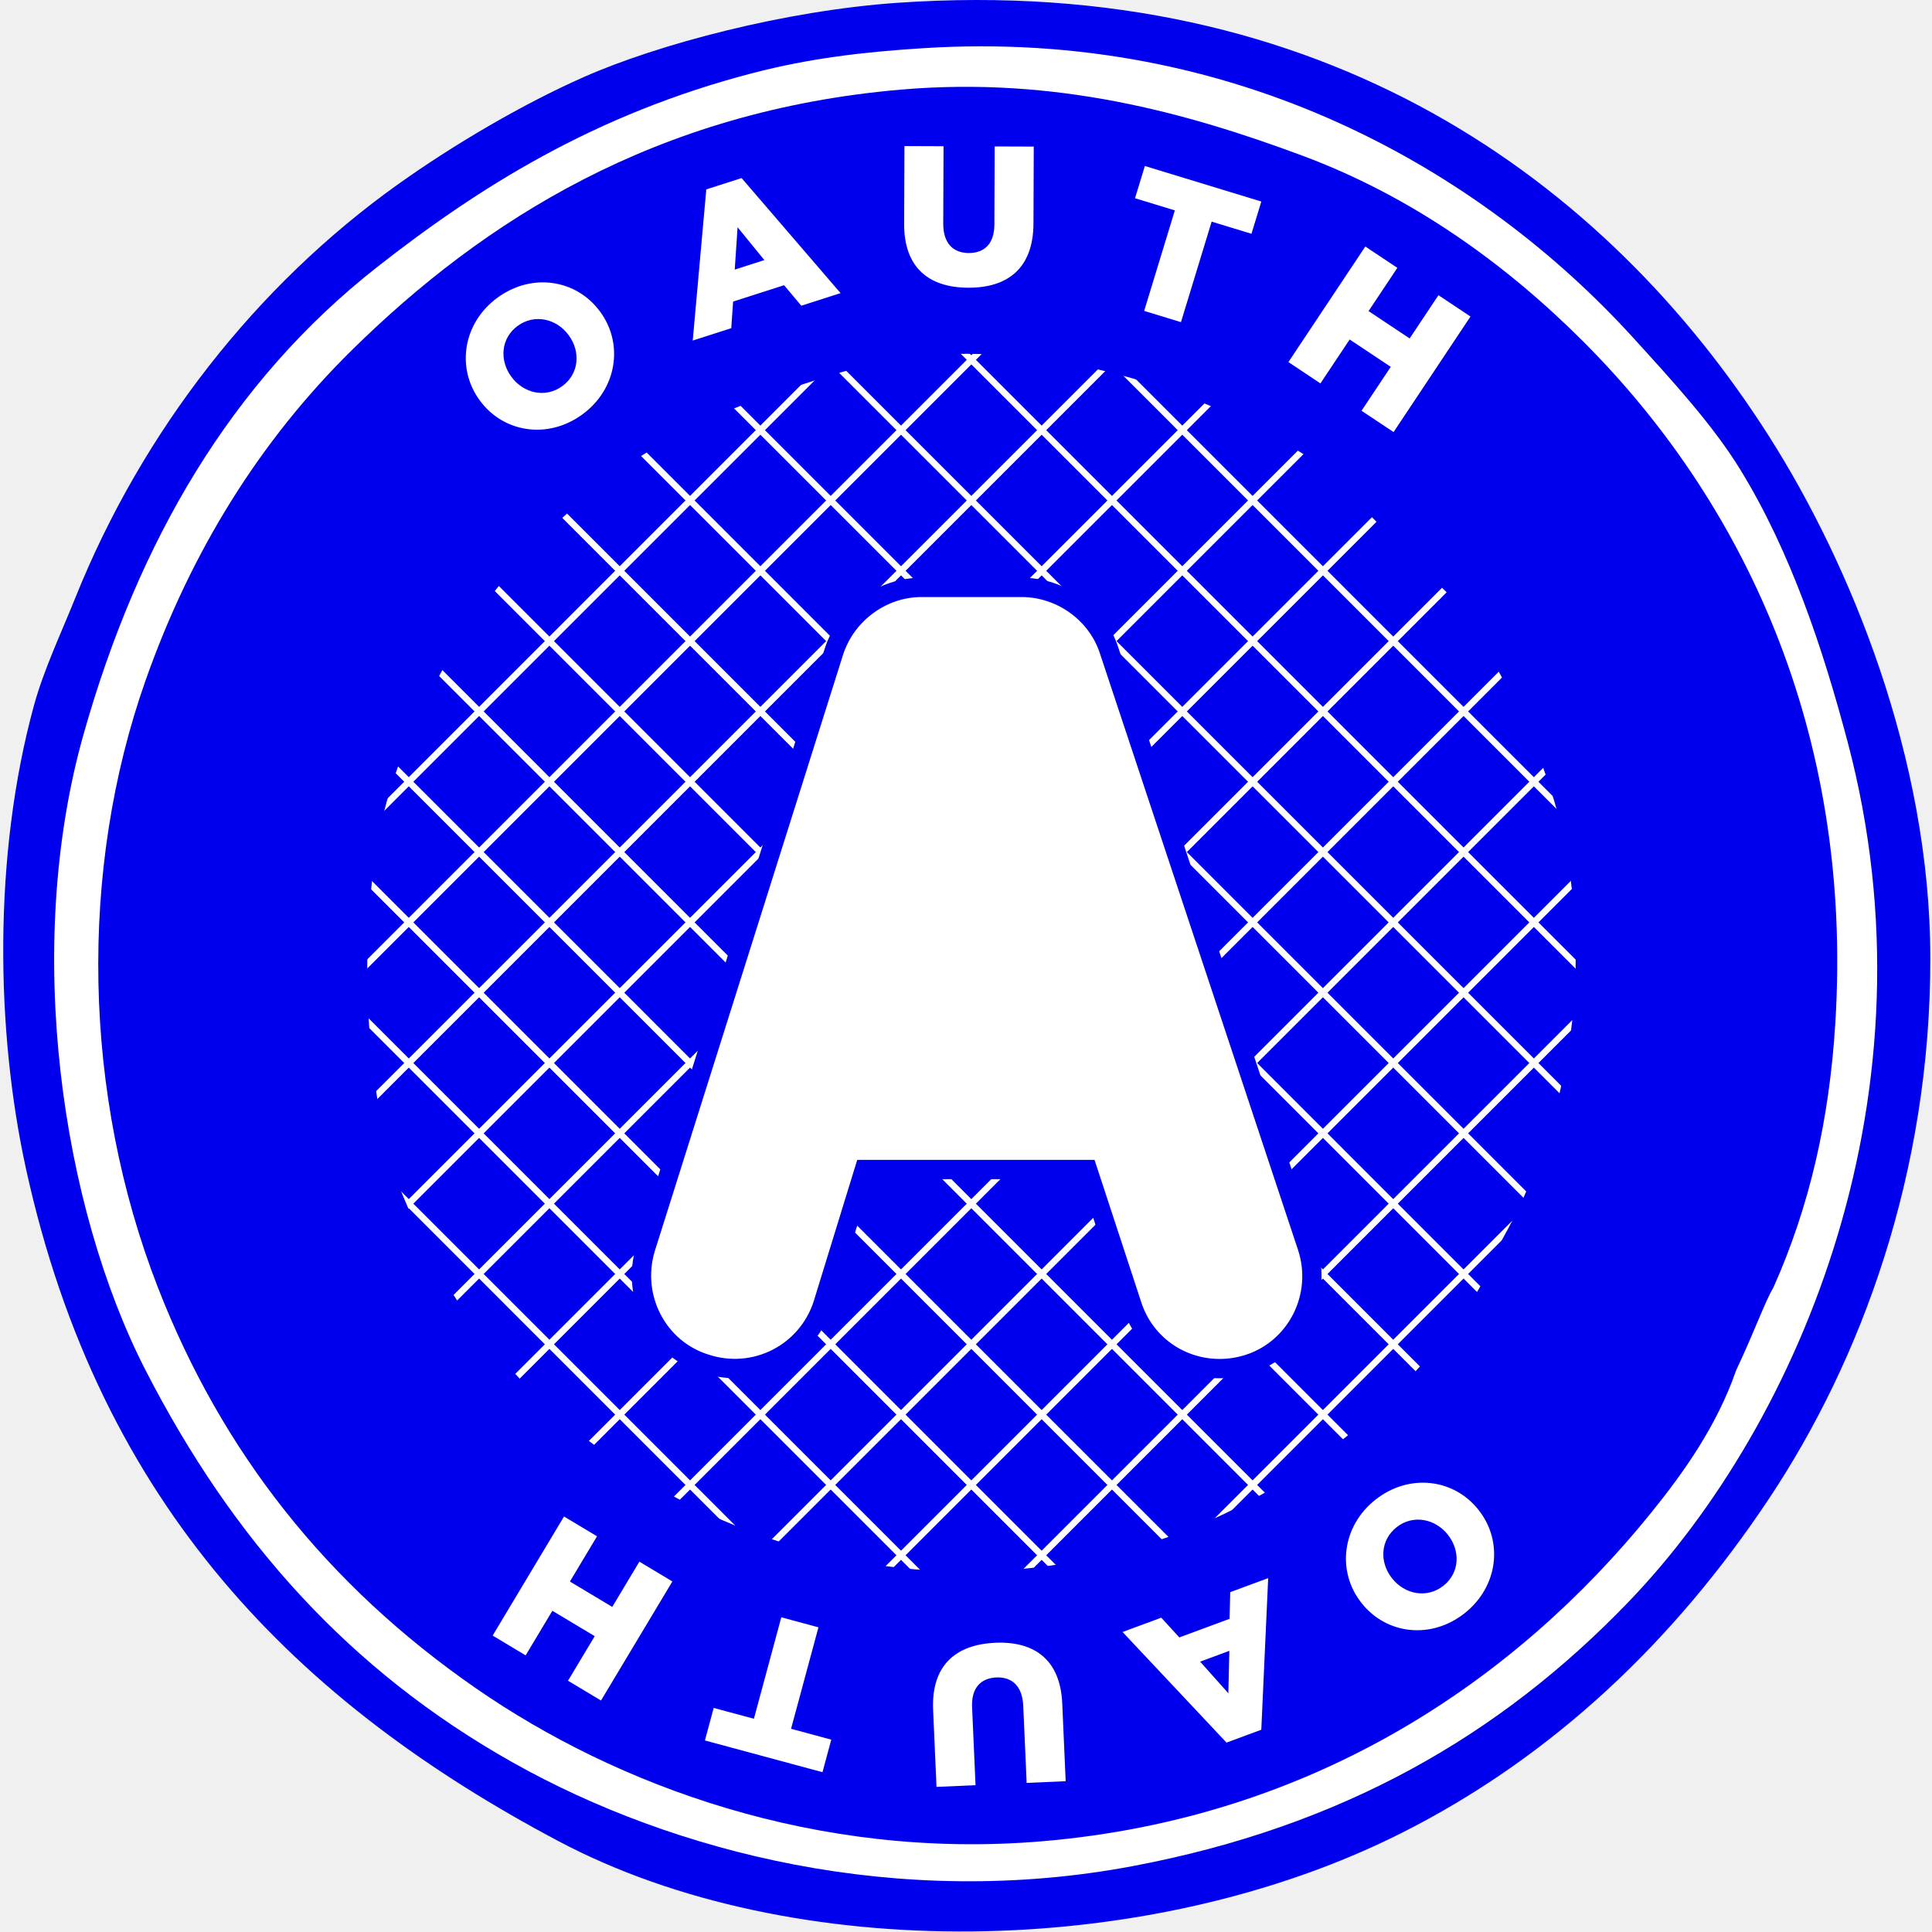
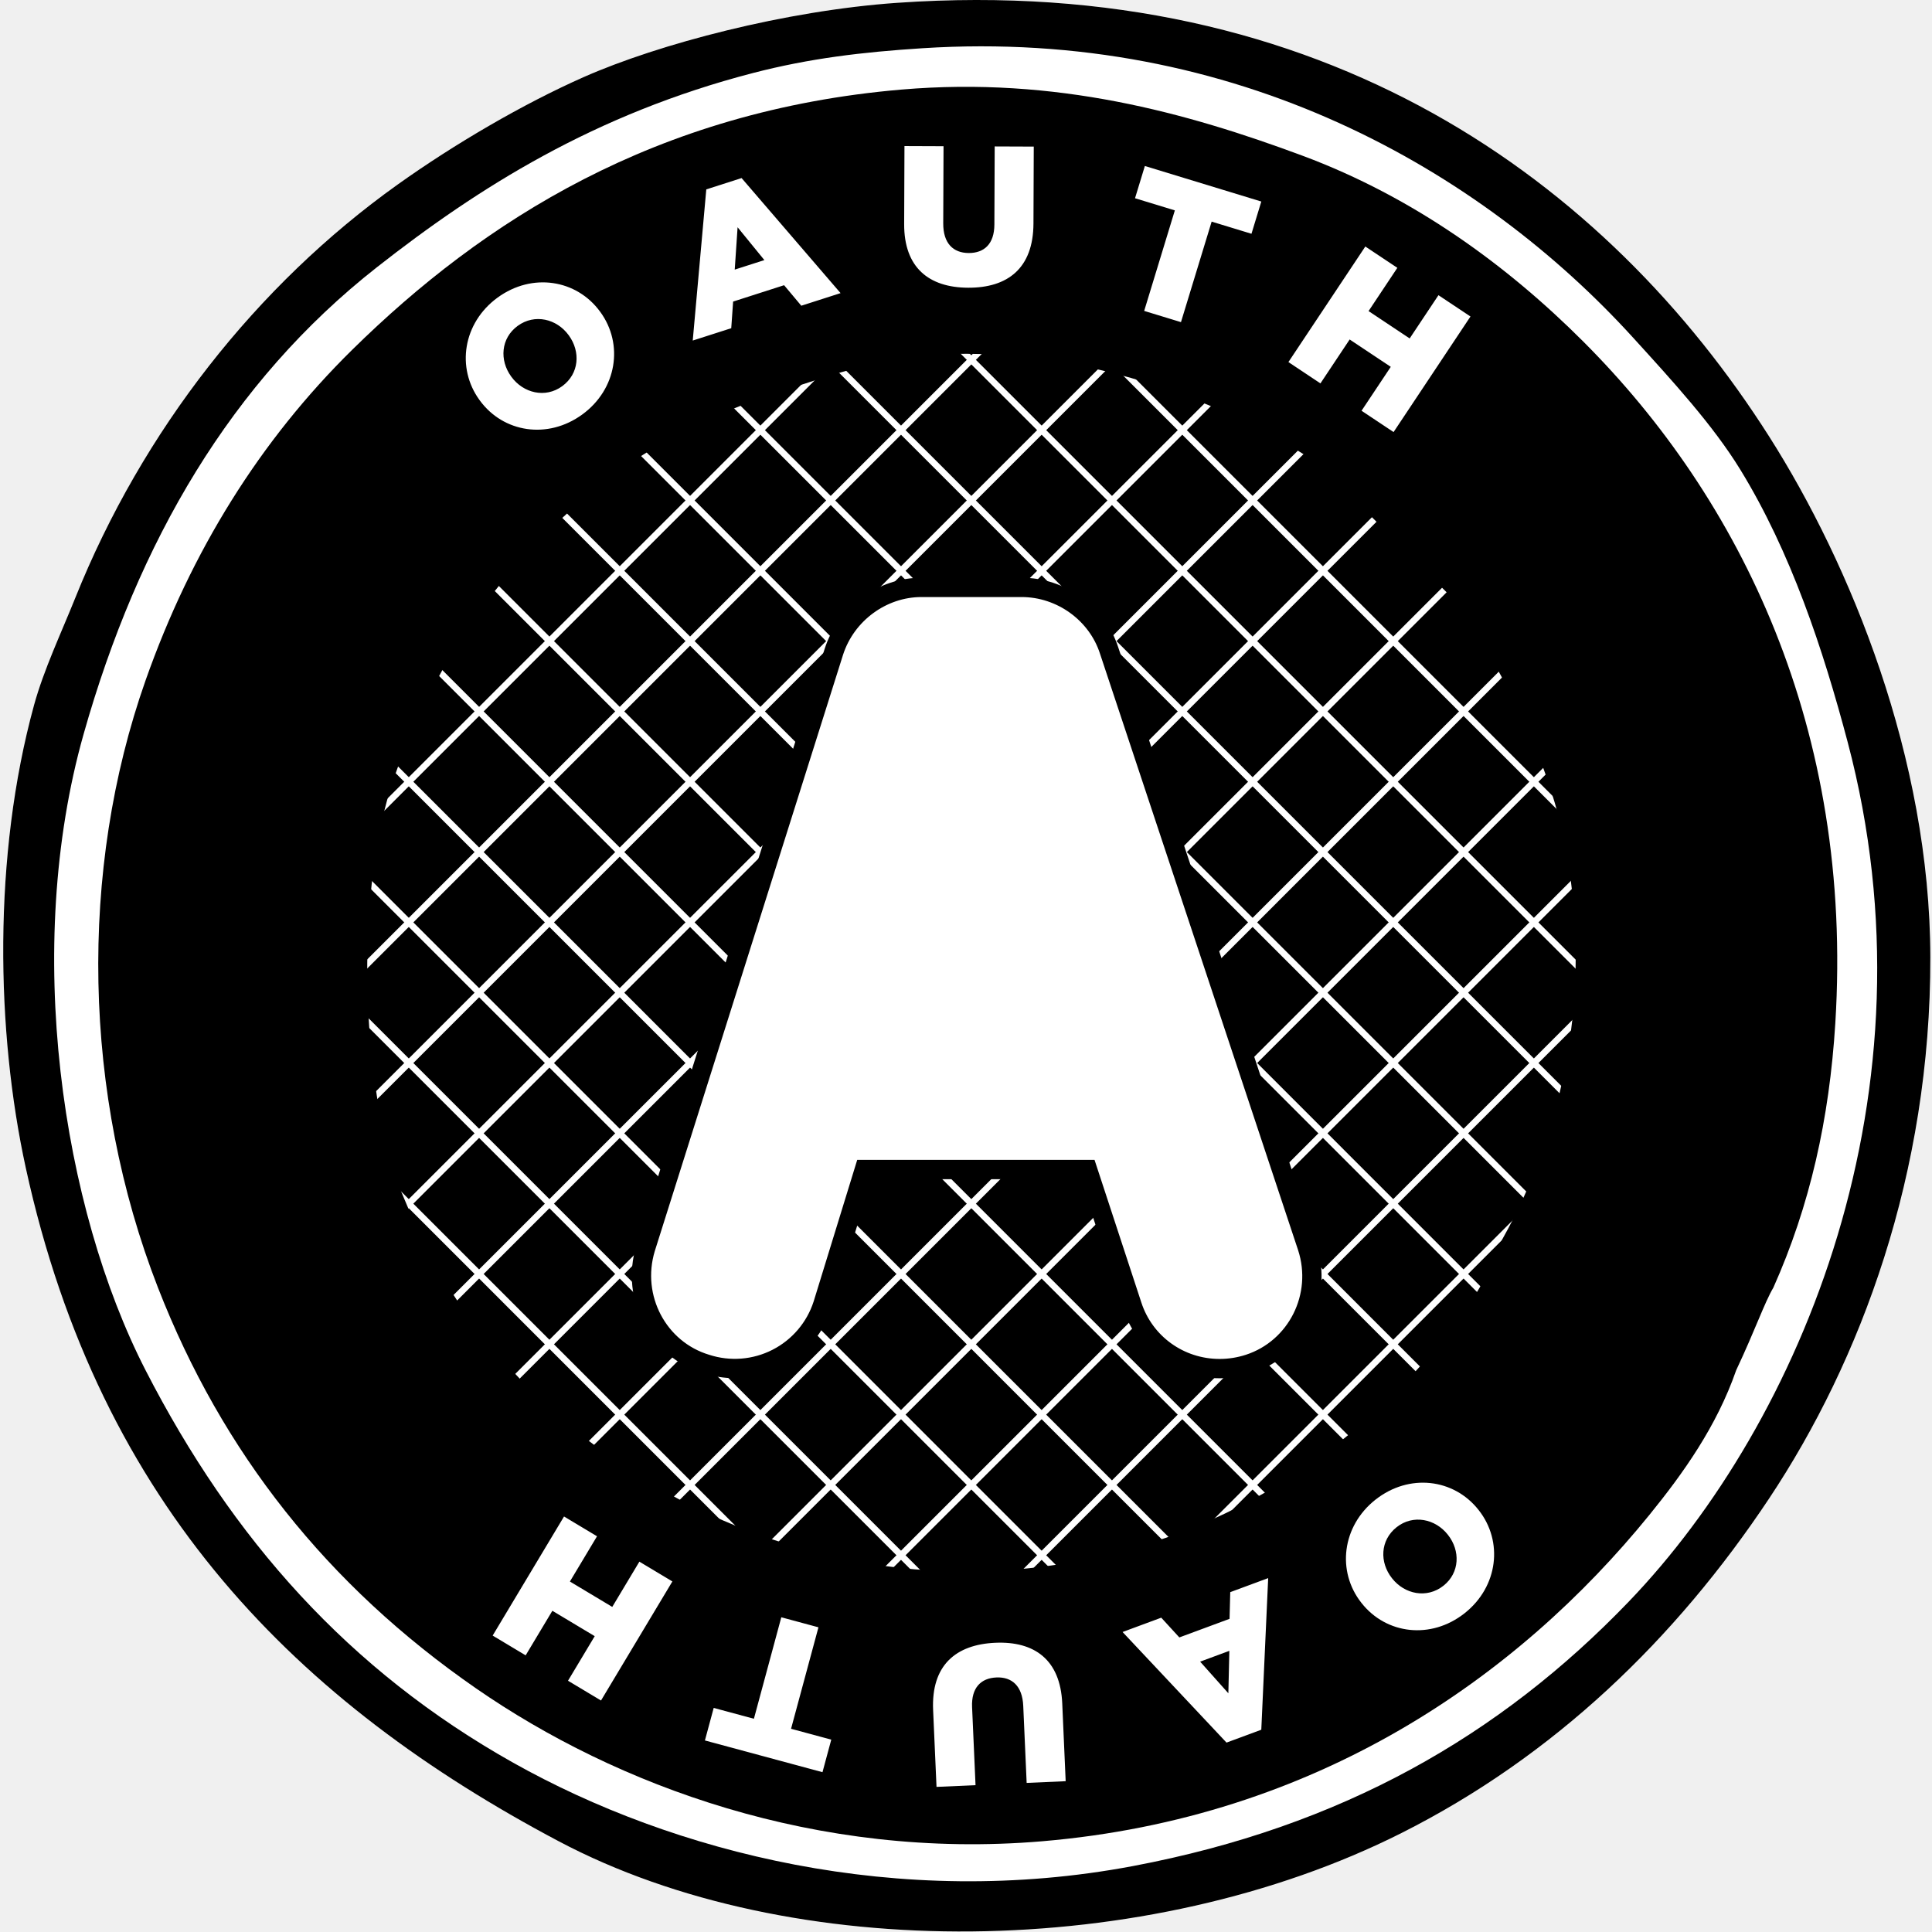
<svg xmlns="http://www.w3.org/2000/svg" width="2500" height="2500" viewBox="0 0 256 256" preserveAspectRatio="xMinYMin meet">
  <path d="M118.923.371c56.56-3.922 94.064 23.757 115.507 57.48 10.752 16.91 21.302 42.59 21.35 68.977.052 28.67-9.235 53.496-21.35 71.713-12.45 18.723-28.555 34.188-48.72 44.342-33.71 16.974-80.82 17.438-111.677 1.095-34.365-18.2-60.786-44.18-70.618-89.231-3.935-18.03-4.387-41.325 1.094-61.312 1.287-4.689 3.625-9.623 5.475-14.234 8.893-22.154 24.029-41.419 42.7-54.743 7.502-5.354 16.604-10.679 24.634-14.233C87.31 5.802 104.132 1.397 118.923.37z" fill="#FFF" />
-   <path fill="#0000ee" d="M226.212 130.016c0 53.456-43.335 96.788-96.79 96.788-53.456 0-96.79-43.332-96.79-96.788 0-53.455 43.334-96.79 96.79-96.79 53.455 0 96.79 43.335 96.79 96.79z" />
-   <path d="M118.923.371c56.56-3.922 94.064 23.757 115.507 57.48 10.752 16.91 21.302 42.59 21.35 68.977.052 28.67-9.235 53.496-21.35 71.713-12.45 18.723-28.555 34.188-48.72 44.342-33.71 16.974-80.82 17.438-111.677 1.095-34.365-18.2-60.786-44.18-70.618-89.231-3.935-18.03-4.387-41.325 1.094-61.312 1.287-4.689 3.625-9.623 5.475-14.234 8.893-22.154 24.029-41.419 42.7-54.743 7.502-5.354 16.604-10.679 24.634-14.233C87.31 5.802 104.132 1.397 118.923.37zm-19.16 9.307c-21.01 5.447-36.413 15.205-49.817 25.73C30.62 50.582 18.298 71.76 11.08 97.266c-8.031 28.376-2.873 62.715 8.211 84.304 11.494 22.388 26.927 39.766 48.721 52.006 21.204 11.907 51.026 19.553 82.115 13.686 27.623-5.214 48.602-17.247 65.692-35.036 22.866-23.802 41.244-67.641 29.014-113.866-3.269-12.354-7.543-25.23-14.233-36.13-3.615-5.889-8.92-11.682-14.233-17.518-20.056-22.025-52.471-41.004-94.159-38.32-7.933.51-14.905 1.33-22.445 3.285z" fill="#0000ee" />
+   <path d="M226.212 130.016c0 53.456-43.335 96.788-96.79 96.788-53.456 0-96.79-43.332-96.79-96.788 0-53.455 43.334-96.79 96.79-96.79 53.455 0 96.79 43.335 96.79 96.79z" />
+   <path d="M118.923.371c56.56-3.922 94.064 23.757 115.507 57.48 10.752 16.91 21.302 42.59 21.35 68.977.052 28.67-9.235 53.496-21.35 71.713-12.45 18.723-28.555 34.188-48.72 44.342-33.71 16.974-80.82 17.438-111.677 1.095-34.365-18.2-60.786-44.18-70.618-89.231-3.935-18.03-4.387-41.325 1.094-61.312 1.287-4.689 3.625-9.623 5.475-14.234 8.893-22.154 24.029-41.419 42.7-54.743 7.502-5.354 16.604-10.679 24.634-14.233C87.31 5.802 104.132 1.397 118.923.37zm-19.16 9.307c-21.01 5.447-36.413 15.205-49.817 25.73C30.62 50.582 18.298 71.76 11.08 97.266c-8.031 28.376-2.873 62.715 8.211 84.304 11.494 22.388 26.927 39.766 48.721 52.006 21.204 11.907 51.026 19.553 82.115 13.686 27.623-5.214 48.602-17.247 65.692-35.036 22.866-23.802 41.244-67.641 29.014-113.866-3.269-12.354-7.543-25.23-14.233-36.13-3.615-5.889-8.92-11.682-14.233-17.518-20.056-22.025-52.471-41.004-94.159-38.32-7.933.51-14.905 1.33-22.445 3.285z" />
  <g fill="#FFF">
    <path d="M135.576 246.399l111.846-111.843-.603-.604-111.846 111.843.603.604zM125.799 237.541l112.333-112.33-.603-.604-112.334 112.33.604.604zM116.021 228.685l112.822-112.82-.604-.604-112.821 112.82.603.604zM106.243 219.827l113.31-113.307-.603-.604-113.31 113.308.603.603zM96.466 210.97L210.264 97.174l-.604-.604L95.862 210.367l.604.603zM86.688 202.115L200.973 87.829l-.603-.604L86.084 201.512l.604.603zM76.91 193.256L191.684 78.483l-.604-.603L76.306 192.652l.604.604zM67.132 184.399L182.394 69.138l-.604-.604L66.528 183.795l.604.604zM57.354 175.541L173.102 59.792l-.604-.603L56.75 174.938l.604.603zM47.576 166.684L163.814 50.447l-.603-.603L46.973 166.08l.603.604zM37.798 157.827L154.525 41.102l-.604-.604L37.195 157.224l.603.603zM28.02 148.97L145.236 31.756l-.603-.603L27.417 148.366l.604.604zM18.243 140.112L135.945 22.411l-.603-.604L17.639 139.51l.604.603zM8.465 131.255l118.19-118.19-.603-.603-118.19 118.19.603.603z" />
    <g>
      <path d="M7.823 132.386l114.08 114.085.604-.603L8.427 131.782l-.604.604zM17.075 123.002L131.377 237.31l.603-.603L17.678 122.399l-.603.603zM26.326 113.618l114.524 114.53.604-.604L26.93 113.015l-.604.603zM35.578 104.235l114.746 114.751.603-.603L36.181 103.63l-.603.604zM44.829 94.851l114.968 114.973.603-.603L45.432 94.248l-.603.603zM54.08 85.467L169.27 200.662l.603-.603L54.684 84.864l-.604.603zM63.331 76.084L178.744 191.5l.604-.603L63.935 75.48l-.604.604zM72.582 66.7l115.636 115.638.603-.603L73.186 66.097l-.604.603zM81.834 57.316l115.857 115.86.604-.603L82.437 56.713l-.603.603zM91.085 47.933l116.08 116.08.603-.603L91.688 47.33l-.603.603zM100.337 38.549l116.3 116.304.604-.604L100.94 37.946l-.603.603zM109.588 29.165L226.11 145.69l.604-.603L110.19 28.562l-.603.603zM118.839 19.782l116.745 116.747.604-.603L119.442 19.179l-.603.603zM128.09 10.398l116.968 116.969.603-.604L128.694 9.795l-.603.603z" />
    </g>
  </g>
-   <path d="M209.796 45.26c-10.066-10.066-22.442-19.137-37.225-24.634-15.323-5.698-32.657-10.501-53.101-8.759-32.566 2.776-55.43 17.387-72.808 34.488C34.49 58.333 25.334 73.011 19.29 90.15c-8.874 25.165-8.335 54.868 1.642 80.472 8.51 21.84 22.44 39.455 42.152 53.1 18.53 12.83 45.127 22.779 74.998 20.256 36.383-3.073 63.003-21.739 80.472-43.247 4.47-5.502 8.914-11.722 11.496-19.16 2.53-5.36 3.768-9.002 4.927-10.948 4.852-10.873 7.423-22.344 8.211-35.036 2.426-39.036-12.593-69.528-33.392-90.326zm-10.722 118.933c-.07.149-.132.287-.205.44-1.805 5.165-4.914 9.483-8.039 13.305-12.217 14.935-30.832 27.896-56.275 30.03-20.89 1.751-39.489-5.157-52.447-14.065-11.26-7.74-19.82-17.323-25.823-28.839-.366-.693-3.852-8.724-3.862-9.077-4.755-14.75-5.168-38.466-.287-52.698 3.257-9.5 8.686-19.777 15.875-27.92 9.927-11.242 19.861-18.447 35.584-23.539 7.178-2.325 13.605-4.692 22.444-4.927 21.555-.574 43.505 9.104 55.29 19.708 10.831 9.743 23.174 28.724 26.278 46.531 3.193 18.328-.215 36.223-8.533 51.051z" fill="#0000ee" />
+   <path d="M209.796 45.26c-10.066-10.066-22.442-19.137-37.225-24.634-15.323-5.698-32.657-10.501-53.101-8.759-32.566 2.776-55.43 17.387-72.808 34.488C34.49 58.333 25.334 73.011 19.29 90.15c-8.874 25.165-8.335 54.868 1.642 80.472 8.51 21.84 22.44 39.455 42.152 53.1 18.53 12.83 45.127 22.779 74.998 20.256 36.383-3.073 63.003-21.739 80.472-43.247 4.47-5.502 8.914-11.722 11.496-19.16 2.53-5.36 3.768-9.002 4.927-10.948 4.852-10.873 7.423-22.344 8.211-35.036 2.426-39.036-12.593-69.528-33.392-90.326zm-10.722 118.933c-.07.149-.132.287-.205.44-1.805 5.165-4.914 9.483-8.039 13.305-12.217 14.935-30.832 27.896-56.275 30.03-20.89 1.751-39.489-5.157-52.447-14.065-11.26-7.74-19.82-17.323-25.823-28.839-.366-.693-3.852-8.724-3.862-9.077-4.755-14.75-5.168-38.466-.287-52.698 3.257-9.5 8.686-19.777 15.875-27.92 9.927-11.242 19.861-18.447 35.584-23.539 7.178-2.325 13.605-4.692 22.444-4.927 21.555-.574 43.505 9.104 55.29 19.708 10.831 9.743 23.174 28.724 26.278 46.531 3.193 18.328-.215 36.223-8.533 51.051z" />
  <path d="M161.608 181.774c-5.308 0-9.966-3.361-11.592-8.364l-5.911-18.013H114.53l-5.493 17.848c-1.658 5.1-6.351 8.515-11.686 8.515-1.281 0-2.553-.203-3.782-.601-6.377-1.915-9.997-8.778-8.043-15.292l24.962-79.071c1.621-5.03 6.393-8.539 11.606-8.539h13.273c5.242 0 10.014 3.45 11.603 8.387l26.252 79.042c2.1 6.462-1.376 13.4-7.744 15.472-1.26.41-2.56.616-3.87.616z" fill="#FFF" />
-   <path d="M161.608 180.067c-4.755 0-8.92-3.005-10.374-7.48l-5.913-18.016-.29-.881H113.586l-.278.904-5.493 17.848a10.977 10.977 0 0 1-13.85 7.073c-5.726-1.72-8.963-7.87-7.212-13.707l24.957-79.053c1.448-4.495 5.73-7.644 10.385-7.644h13.273c4.689 0 8.966 3.092 10.385 7.499l26.256 79.053c1.879 5.784-1.233 11.998-6.926 13.852-1.13.367-2.3.552-3.474.552zm0 2.56c1.444 0 2.88-.228 4.265-.678 7.046-2.293 10.883-9.956 8.567-17.085l-26.255-79.05c-1.757-5.457-7.022-9.263-12.818-9.263h-13.273c-5.772 0-11.034 3.87-12.824 9.426l-24.965 79.078c-2.16 7.199 1.833 14.783 8.896 16.903 1.33.432 2.735.655 4.15.655 5.893 0 11.075-3.774 12.904-9.399l5.499-17.867-1.224.903h29.575l-1.217-.88 5.912 18.012c1.797 5.529 6.947 9.245 12.808 9.245z" fill="#0000ee" />
+   <path d="M161.608 180.067c-4.755 0-8.92-3.005-10.374-7.48l-5.913-18.016-.29-.881H113.586l-.278.904-5.493 17.848a10.977 10.977 0 0 1-13.85 7.073c-5.726-1.72-8.963-7.87-7.212-13.707l24.957-79.053c1.448-4.495 5.73-7.644 10.385-7.644h13.273c4.689 0 8.966 3.092 10.385 7.499l26.256 79.053c1.879 5.784-1.233 11.998-6.926 13.852-1.13.367-2.3.552-3.474.552zm0 2.56c1.444 0 2.88-.228 4.265-.678 7.046-2.293 10.883-9.956 8.567-17.085l-26.255-79.05c-1.757-5.457-7.022-9.263-12.818-9.263h-13.273c-5.772 0-11.034 3.87-12.824 9.426l-24.965 79.078c-2.16 7.199 1.833 14.783 8.896 16.903 1.33.432 2.735.655 4.15.655 5.893 0 11.075-3.774 12.904-9.399l5.499-17.867-1.224.903h29.575l-1.217-.88 5.912 18.012c1.797 5.529 6.947 9.245 12.808 9.245z" />
  <g fill="#FFF">
    <path d="M63.574 53.058l-.031-.043c-3.113-4.266-2.2-10.234 2.385-13.58 4.584-3.345 10.473-2.406 13.586 1.86l.032.042c3.113 4.266 2.2 10.235-2.385 13.58-4.585 3.346-10.474 2.407-13.587-1.86zm11.8-8.612l-.031-.042c-1.564-2.144-4.477-2.88-6.747-1.224-2.25 1.642-2.425 4.567-.861 6.711l.031.042c1.565 2.144 4.477 2.881 6.727 1.24 2.27-1.658 2.446-4.583.881-6.727zM93.587 25.095l4.678-1.5L111.38 38.84l-5.204 1.67-2.279-2.719-6.755 2.168-.248 3.529-5.103 1.637 1.796-20.03zm7.697 9.369l-3.55-4.353-.378 5.613 3.928-1.26zM119.806 29.682l.04-10.327 5.177.02-.04 10.222c-.011 2.654 1.324 3.92 3.374 3.93 2.05.007 3.394-1.196 3.404-3.77l.041-10.353 5.177.02-.04 10.195c-.024 5.939-3.424 8.527-8.653 8.506-5.229-.022-8.503-2.689-8.48-8.443zM155.673 27.878l-5.277-1.611 1.304-4.272 15.43 4.709-1.304 4.272-5.277-1.61-4.065 13.319-4.875-1.488 4.064-13.32zM180.912 32.665l4.243 2.824-3.813 5.731 5.447 3.625 3.814-5.731 4.243 2.824-10.19 15.313-4.244-2.825 3.873-5.818-5.448-3.625-3.872 5.818-4.243-2.824 10.19-15.312z" />
  </g>
  <g fill="#FFF">
    <path d="M195.902 200.057l.033.041c3.274 4.144 2.589 10.144-1.865 13.662-4.453 3.519-10.375 2.805-13.649-1.339l-.032-.041c-3.275-4.145-2.589-10.144 1.864-13.663 4.454-3.517 10.375-2.804 13.65 1.34zm-11.464 9.057l.033.041c1.645 2.083 4.583 2.708 6.79.965 2.185-1.727 2.249-4.656.603-6.739l-.033-.041c-1.644-2.083-4.583-2.708-6.769-.981-2.206 1.743-2.269 4.672-.624 6.755zM167.128 229.198l-4.608 1.705-13.773-14.654 5.125-1.898 2.397 2.616 6.654-2.463.091-3.536 5.027-1.86-.913 20.09zm-8.102-9.02l3.738 4.191.131-5.624-3.869 1.432zM140.752 225.7l.455 10.317-5.17.228-.452-10.212c-.117-2.65-1.511-3.851-3.559-3.761-2.047.09-3.333 1.357-3.22 3.93l.457 10.342-5.17.228-.45-10.185c-.263-5.932 3.01-8.68 8.233-8.911 5.224-.23 8.622 2.275 8.876 8.024zM104.82 229.073l5.327 1.439-1.164 4.313-15.578-4.205 1.164-4.313 5.328 1.438 3.63-13.447 4.922 1.329-3.63 13.446zM79.637 225.326l-4.373-2.62 3.54-5.906-5.612-3.364-3.54 5.906-4.372-2.62 9.457-15.779 4.372 2.621-3.593 5.996 5.612 3.364 3.593-5.996 4.373 2.621-9.457 15.777z" />
  </g>
</svg>
